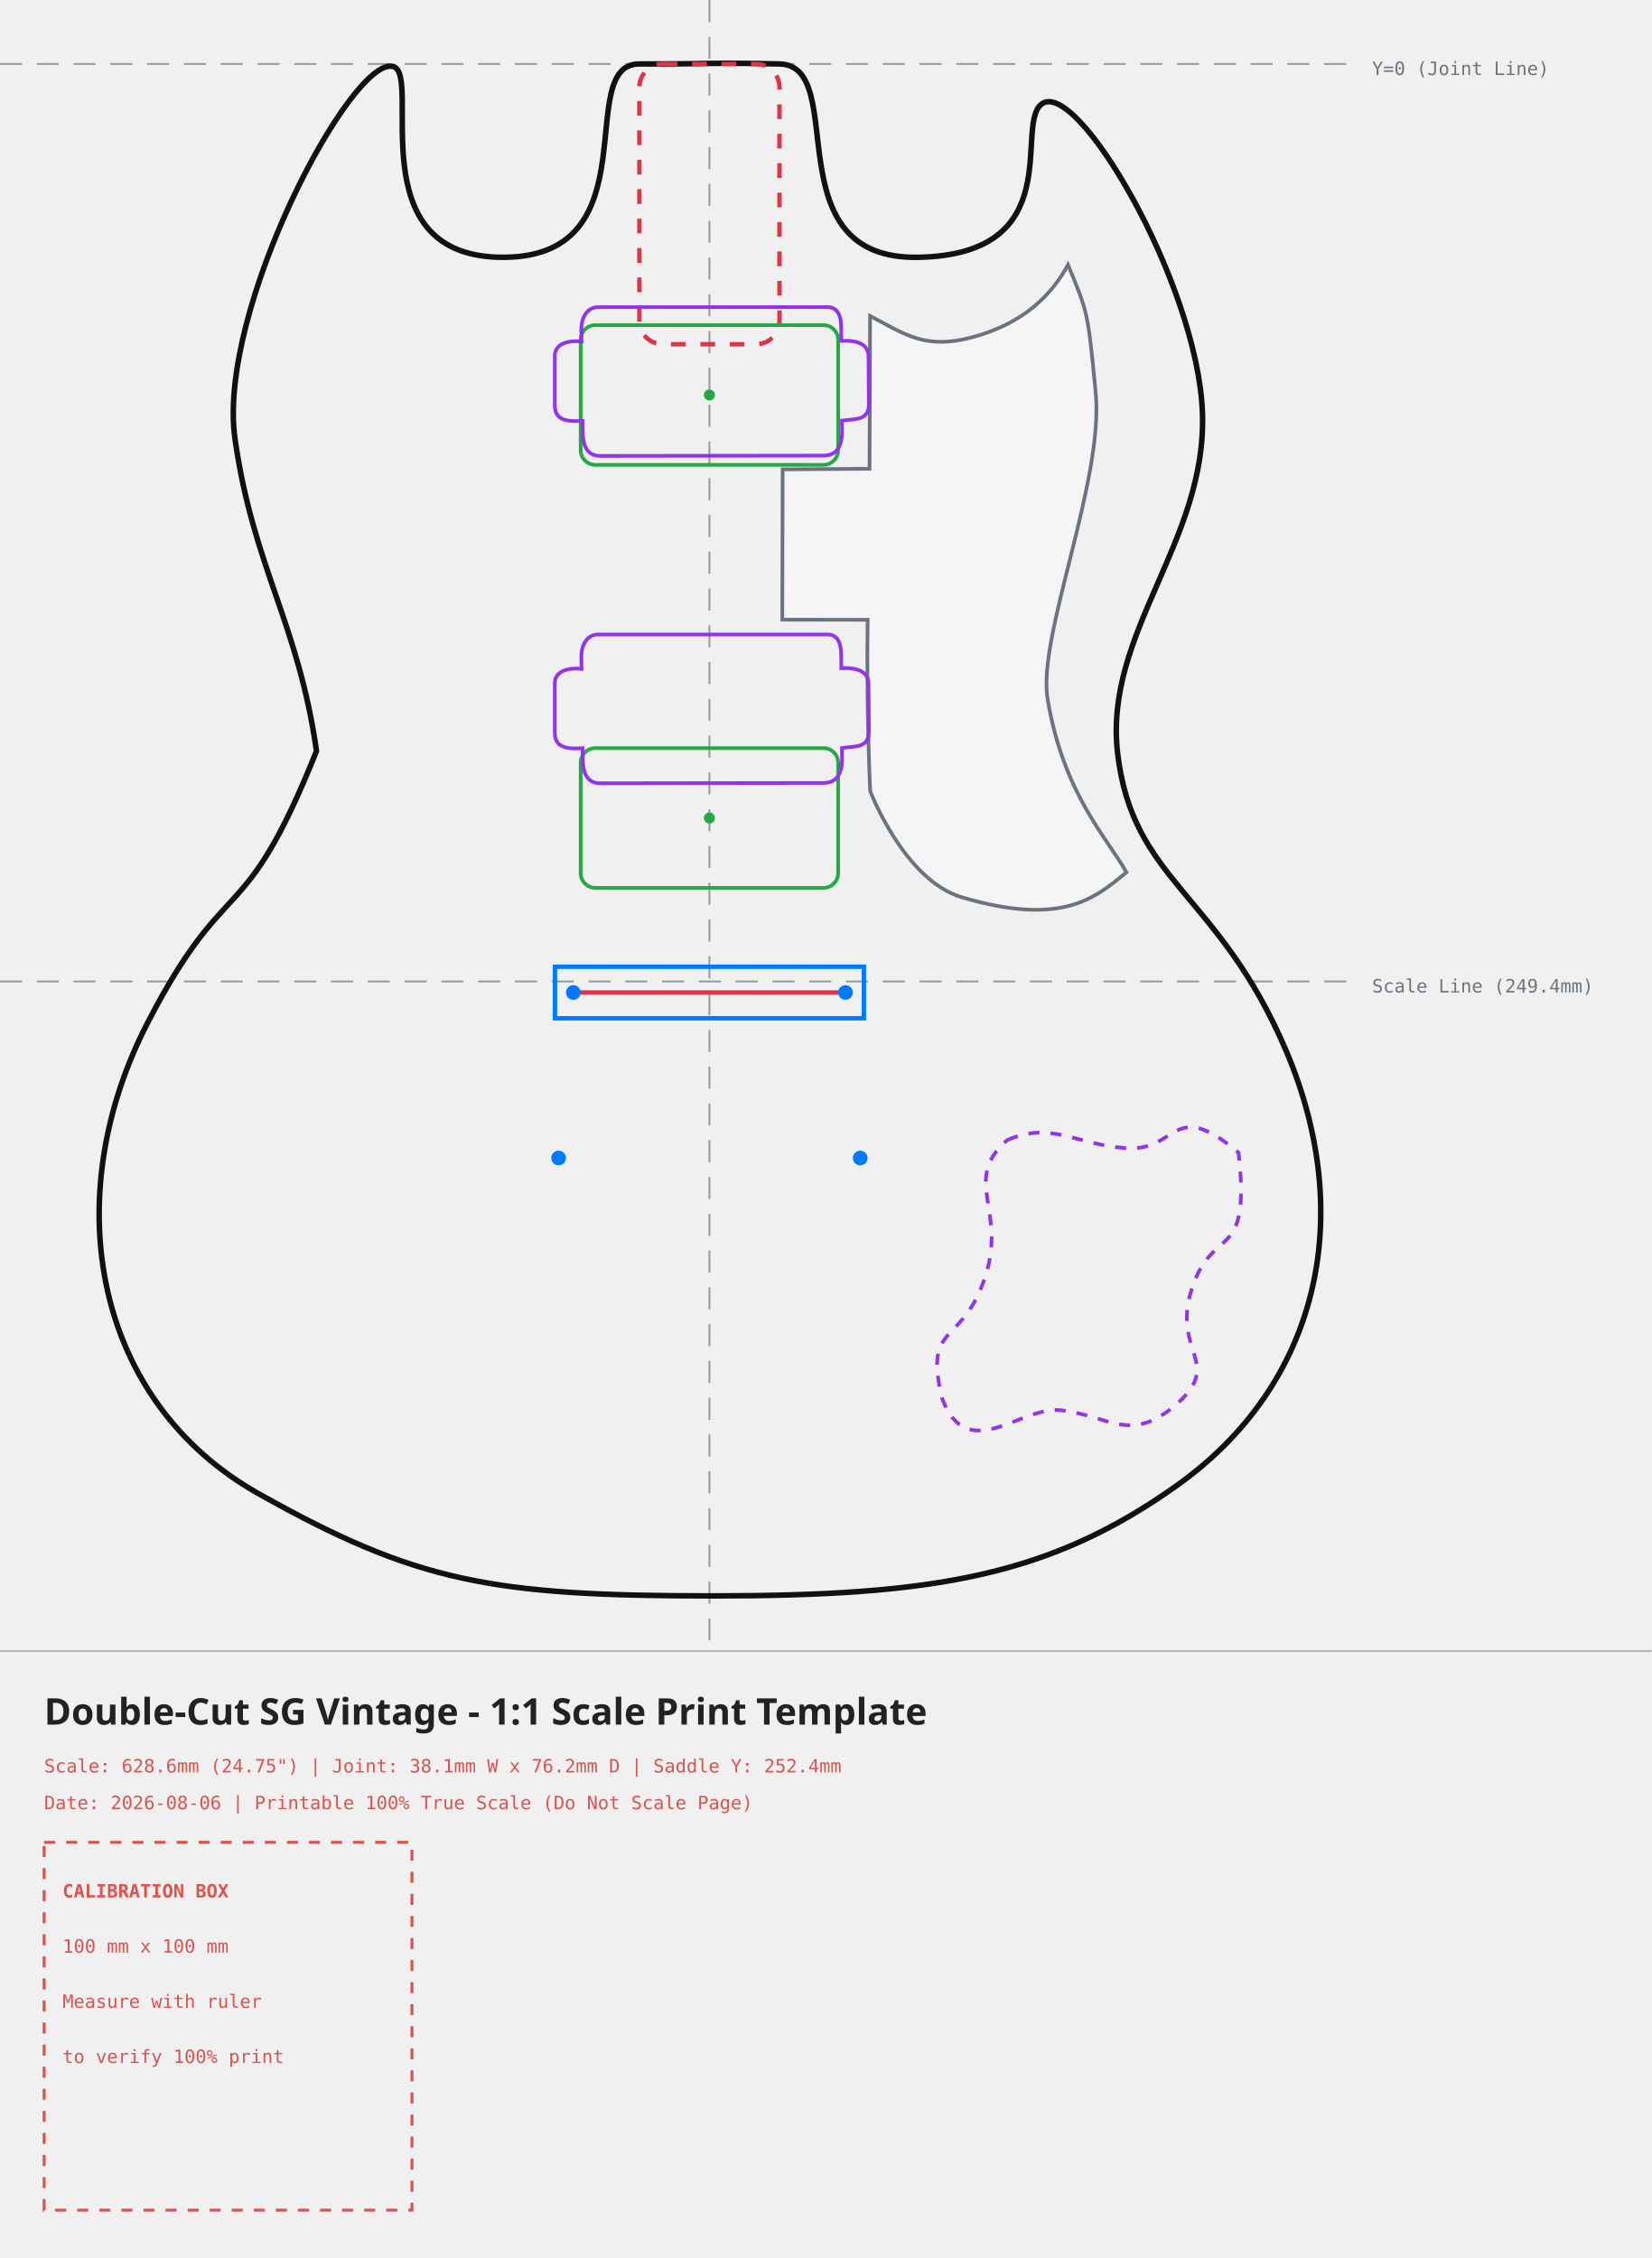
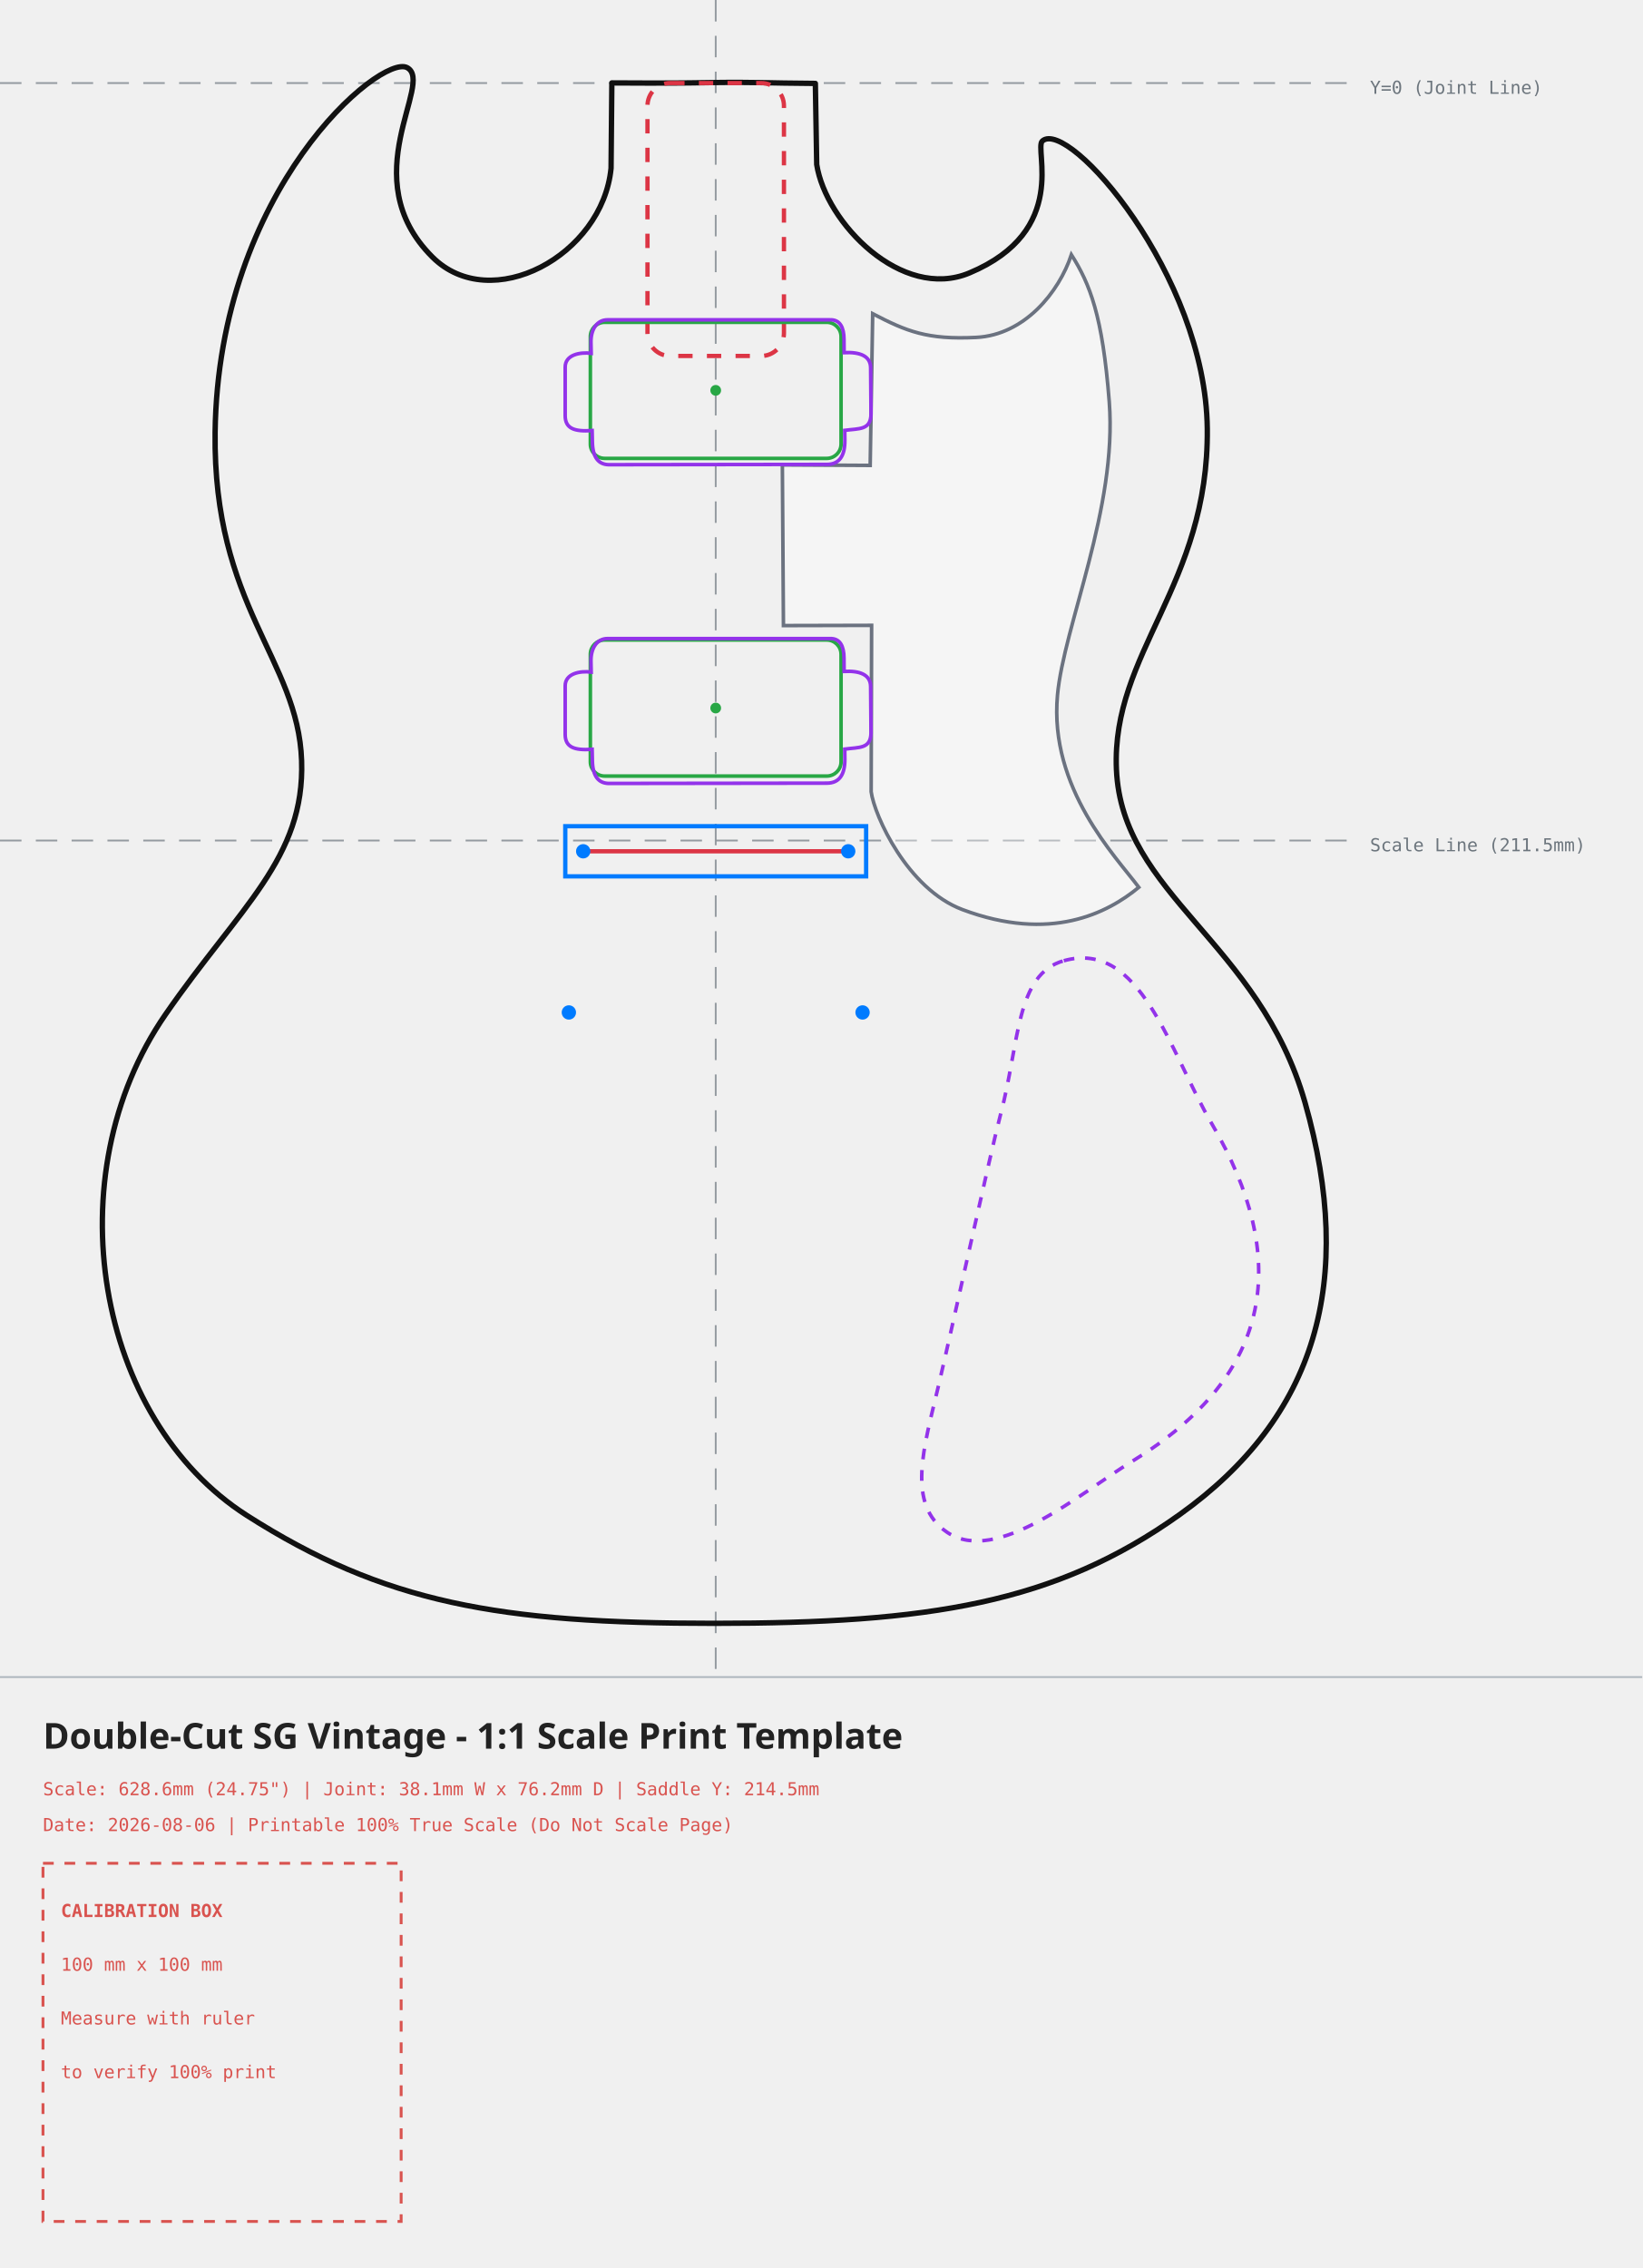
- <svg xmlns="http://www.w3.org/2000/svg" width="449.02mm" height="613.90mm" viewBox="-192.87 -17.39 449.02 613.90">
+ <svg xmlns="http://www.w3.org/2000/svg" width="458.51mm" height="633.26mm" viewBox="-199.83 -23.19 458.51 633.26">
  <style>
    .body-line { fill: none; stroke: #111111; stroke-width: 1.5; stroke-linecap: round; stroke-linejoin: round; }
    .neck-pocket { fill: none; stroke: #dc3545; stroke-width: 1.2; stroke-dasharray: 4,4; }
    .pickup-rout { fill: none; stroke: #28a745; stroke-width: 1.0; }
    .bridge-rout { fill: none; stroke: #007bff; stroke-width: 1.2; }
    .back-route { fill: none; stroke: #9333ea; stroke-width: 1.0; stroke-dasharray: 3,3; }
    .front-route { fill: none; stroke: #9333ea; stroke-width: 1.0; }
    .pickguard { fill: #ffffff; fill-opacity: 0.35; stroke: #6b7280; stroke-width: 1.0; }
    .center-axis { fill: none; stroke: #6c757d; stroke-width: 0.5; stroke-dasharray: 6,4; opacity: 0.7; }
    .calibration-box { fill: none; stroke: #d9534f; stroke-width: 0.8; stroke-dasharray: 3,3; }
    .band-rule { fill: none; stroke: #adb5bd; stroke-width: 0.5; }
    .text-label { font-family: monospace, sans-serif; font-size: 5px; fill: #d9534f; }
    .axis-label { font-family: monospace, sans-serif; font-size: 5px; fill: #6c757d; }
    .title-label { font-family: sans-serif; font-size: 10px; font-weight: bold; fill: #222222; }
  </style>
  <g>
-     <line x1="0" y1="-17.39" x2="0" y2="431.50" class="center-axis" />
-     <line x1="-192.87" y1="0" x2="176.15" y2="0" class="center-axis" />
-     <text x="180.15" y="3" class="axis-label">Y=0 (Joint Line)</text>
-     <line x1="-192.87" y1="249.45" x2="176.15" y2="249.45" class="center-axis" stroke="#007bff" />
-     <text x="180.15" y="252.45" class="axis-label" fill="#007bff">Scale Line (249.4mm)</text>
-     <path d="M 81.01 292.55 C 93.01 287.41, 99.13 293.64, 113.03 294.75 C 127.68 295.92, 125.56 280.55, 143.86 295.98 C 147.29 326.85, 136.78 314.97, 131.04 333.37 C 125.65 350.66, 140.42 353.12, 126.13 365.13 C 114.13 374.85, 108.98 367.63, 95.55 366.02 C 84.72 364.72, 70.14 381.14, 63.28 362.84 C 58.14 341.69, 68.68 349.07, 75.01 329.65 C 80.96 311.39, 68.43 303.41, 81.01 292.55 Z" class="back-route" />
-     <path d="M -19.05 0.00 C -37.22 -0.04, -15.29 52.17, -55.68 52.56 C -96.07 52.95, -77.91 2.92, -85.97 0.69 C -97.14 -2.39, -133.98 66.95, -128.98 101.95 C -123.98 136.95, -111.82 151.80, -106.82 186.80 C -126.82 236.80, -130.81 218.35, -152.63 260.47 C -177.87 309.20, -166.73 363.89, -122.60 388.69 C -79.60 412.86, -59.08 416.50, 0.92 416.50 C 60.92 416.50, 92.48 411.18, 127.25 386.36 C 165.42 359.11, 176.15 313.71, 156.73 268.15 C 138.39 225.13, 114.99 222.33, 110.96 187.25 C 107.22 154.62, 135.40 129.64, 134.03 94.64 C 132.64 59.32, 99.31 2.58, 90.05 11.12 C 83.10 17.53, 97.42 51.62, 57.04 52.56 C 16.67 53.49, 38.58 0.42, 19.05 0.00 C -1.22 -0.43, 1.22 0.04, -19.05 0.00 Z" class="body-line" />
-     <path d="M 43.68 68.51 C 53.13 73.43, 58.58 77.86, 71.82 74.21 C 85.34 70.49, 92.95 62.94, 97.49 54.62 C 102.78 67.48, 102.85 66.86, 105.01 89.32 C 107.32 113.35, 89.12 155.66, 91.93 172.60 C 96.21 198.42, 108.08 210.31, 113.37 219.77 C 104.68 226.95, 95.78 234.52, 68.68 226.58 C 52.95 221.97, 43.70 197.68, 43.70 197.68 C 43.70 197.68, 42.61 173.77, 43.03 151.12 C 43.03 151.12, 19.81 151.08, 19.81 151.08 C 19.81 151.08, 19.91 110.22, 19.91 110.22 C 19.91 110.22, 43.53 110.06, 43.53 110.06 C 43.53 110.06, 43.68 68.51, 43.68 68.51 Z" class="pickguard" style="fill:#ffffff" />
+     <line x1="0" y1="-23.19" x2="0" y2="445.07" class="center-axis" />
+     <line x1="-199.83" y1="0" x2="178.68" y2="0" class="center-axis" />
+     <text x="182.68" y="3" class="axis-label">Y=0 (Joint Line)</text>
+     <line x1="-199.83" y1="211.50" x2="178.68" y2="211.50" class="center-axis" stroke="#007bff" />
+     <text x="182.68" y="214.50" class="axis-label" fill="#007bff">Scale Line (211.5mm)</text>
+     <path d="M 97.19 245.06 C 118.65 239.06, 126.51 270.03, 138.58 290.70 C 160.30 327.91, 156.17 360.46, 116.28 384.83 C 101.68 393.75, 78.45 413.93, 64.69 404.70 C 53.01 396.88, 58.19 380.76, 62.18 363.82 C 66.17 346.89, 76.95 297.65, 79.58 287.78 C 84.83 268.12, 83.68 248.84, 97.19 245.06 Z" class="back-route" />
+     <path d="M -19.05 0.00 C -19.05 0.00, -29.00 -0.04, -29.00 -0.04 C -29.00 -0.04, -29.22 23.78, -29.22 23.78 C -31.59 48.15, -62.76 64.90, -79.12 48.56 C -101.37 26.33, -78.37 -0.17, -86.17 -4.31 C -93.49 -8.19, -138.92 29.57, -139.77 97.55 C -140.38 146.10, -116.60 160.80, -115.62 189.19 C -114.68 216.45, -132.81 229.94, -153.63 260.07 C -184.83 305.22, -172.99 373.07, -130.88 399.96 C -92.57 424.42, -60.46 430.07, -0.46 430.07 C 59.54 430.07, 94.78 424.52, 129.55 399.69 C 167.72 372.44, 178.68 334.40, 164.55 284.70 C 151.75 239.72, 113.39 226.69, 111.88 191.62 C 110.48 159.01, 137.71 140.22, 137.25 96.48 C 136.79 53.54, 98.47 9.77, 91.20 16.18 C 88.76 18.33, 99.00 41.21, 70.84 53.02 C 51.97 60.93, 30.72 39.02, 28.20 22.74 C 28.20 22.74, 27.82 0.10, 27.82 0.10 C 27.82 0.10, 19.05 0.00, 19.05 0.00 C -1.22 -0.43, 1.22 0.04, -19.05 0.00 Z" class="body-line" />
+     <path d="M 43.83 64.41 C 53.29 69.32, 59.02 71.71, 72.73 71.02 C 86.25 70.34, 95.84 58.38, 99.31 47.93 C 104.46 56.07, 108.01 64.85, 109.88 89.01 C 112.17 118.68, 97.18 151.56, 95.42 170.93 C 93.06 197.00, 111.77 216.02, 118.13 224.56 C 109.44 231.75, 93.48 240.02, 68.88 230.78 C 53.54 225.01, 44.30 204.58, 43.40 197.88 C 43.40 197.88, 43.53 151.42, 43.53 151.42 C 43.53 151.42, 18.91 151.48, 18.91 151.48 C 18.91 151.48, 18.61 106.62, 18.61 106.62 C 18.61 106.62, 43.13 106.76, 43.13 106.76 C 43.13 106.76, 43.83 64.41, 43.83 64.41 Z" class="pickguard" style="fill:#ffffff" />
    <rect x="-19.05" y="0" width="38.1" height="76.2" rx="6.35" ry="6.35" class="neck-pocket" />
-     <g transform="translate(0, 90) rotate(0)">
+     <g transform="translate(0, 85.79989) rotate(0)">
      <rect x="-35.00" y="-19.00" width="70" height="38" rx="4" ry="4" class="pickup-rout" />
      <circle cx="0" cy="0" r="1.5" fill="#28a745" />
    </g>
-     <g transform="translate(0, 205) rotate(0)">
+     <g transform="translate(0, 174.5036) rotate(0)">
      <rect x="-35.00" y="-19.00" width="70" height="38" rx="4" ry="4" class="pickup-rout" />
      <circle cx="0" cy="0" r="1.5" fill="#28a745" />
    </g>
    <path d="M -30.22 66.11 C -30.22 66.11, 31.89 66.11, 31.89 66.11 C 34.80 66.00, 35.79 68.36, 35.82 71.51 C 35.82 71.51, 35.85 75.27, 35.85 75.27 C 40.18 75.06, 43.23 76.13, 43.25 79.52 C 43.25 79.52, 43.36 92.52, 43.36 92.52 C 43.23 96.92, 40.13 96.43, 36.03 96.97 C 36.03 96.97, 36.06 99.79, 36.06 99.79 C 36.09 103.96, 34.60 106.48, 31.04 106.48 C 31.04 106.48, -29.95 106.56, -29.95 106.56 C -32.76 106.46, -34.34 104.51, -34.43 100.24 C -34.43 100.24, -34.50 97.03, -34.50 97.03 C -39.54 97.38, -42.01 96.44, -42.03 92.87 C -42.03 92.87, -42.03 79.35, -42.03 79.35 C -42.05 75.84, -37.88 75.07, -34.76 75.46 C -34.76 75.46, -34.82 72.48, -34.82 72.48 C -34.91 68.78, -33.14 66.11, -30.22 66.11 Z" class="front-route" />
    <path d="M -30.22 155.11 C -30.22 155.11, 31.89 155.11, 31.89 155.11 C 34.80 155.00, 35.79 157.36, 35.82 160.51 C 35.82 160.51, 35.85 164.27, 35.85 164.27 C 40.18 164.06, 43.23 165.13, 43.25 168.52 C 43.25 168.52, 43.36 181.52, 43.36 181.52 C 43.23 185.92, 40.13 185.43, 36.03 185.97 C 36.03 185.97, 36.06 188.79, 36.06 188.79 C 36.09 192.96, 34.60 195.48, 31.04 195.48 C 31.04 195.48, -29.95 195.56, -29.95 195.56 C -32.76 195.46, -34.34 193.51, -34.43 189.24 C -34.43 189.24, -34.50 186.03, -34.50 186.03 C -39.54 186.38, -42.01 185.44, -42.03 181.87 C -42.03 181.87, -42.03 168.35, -42.03 168.35 C -42.05 164.84, -37.88 164.07, -34.76 164.46 C -34.76 164.46, -34.82 161.48, -34.82 161.48 C -34.91 157.78, -33.14 155.11, -30.22 155.11 Z" class="front-route" />
-     <g transform="translate(0, 252.45)">
+     <g transform="translate(0, 214.50)">
      <rect x="-42.00" y="-7.00" width="84" height="14" class="bridge-rout" />
      <line x1="-37.00" y1="0" x2="37.00" y2="0" stroke="#dc3545" stroke-width="1.2" />
      <circle cx="-37" cy="0" r="2" fill="#007bff" />
      <circle cx="37" cy="0" r="2" fill="#007bff" />
      <circle cx="-41" cy="45" r="2" fill="#007bff" />
      <circle cx="41" cy="45" r="2" fill="#007bff" />
    </g>
  </g>
  <g>
-     <line x1="-192.87" y1="431.50" x2="256.15" y2="431.50" class="band-rule" />
-     <text x="-180.87" y="451.50" class="title-label">Double-Cut SG Vintage - 1:1 Scale Print Template</text>
-     <text x="-180.87" y="464.50" class="text-label">Scale: 628.6mm (24.75") | Joint: 38.1mm W x 76.2mm D | Saddle Y: 252.4mm</text>
-     <text x="-180.87" y="474.50" class="text-label">Date: 2026-08-06 | Printable 100% True Scale (Do Not Scale Page)</text>
-     <g transform="translate(-180.87, 483.50)">
+     <line x1="-199.83" y1="445.07" x2="258.68" y2="445.07" class="band-rule" />
+     <text x="-187.83" y="465.07" class="title-label">Double-Cut SG Vintage - 1:1 Scale Print Template</text>
+     <text x="-187.83" y="478.07" class="text-label">Scale: 628.6mm (24.75") | Joint: 38.1mm W x 76.2mm D | Saddle Y: 214.5mm</text>
+     <text x="-187.83" y="488.07" class="text-label">Date: 2026-08-06 | Printable 100% True Scale (Do Not Scale Page)</text>
+     <g transform="translate(-187.83, 497.07)">
      <rect x="0" y="0" width="100" height="100" class="calibration-box" />
      <text x="5" y="15" class="text-label" font-weight="bold">CALIBRATION BOX</text>
      <text x="5" y="30" class="text-label">100 mm x 100 mm</text>
      <text x="5" y="45" class="text-label">Measure with ruler</text>
      <text x="5" y="60" class="text-label">to verify 100% print</text>
    </g>
  </g>
</svg>
